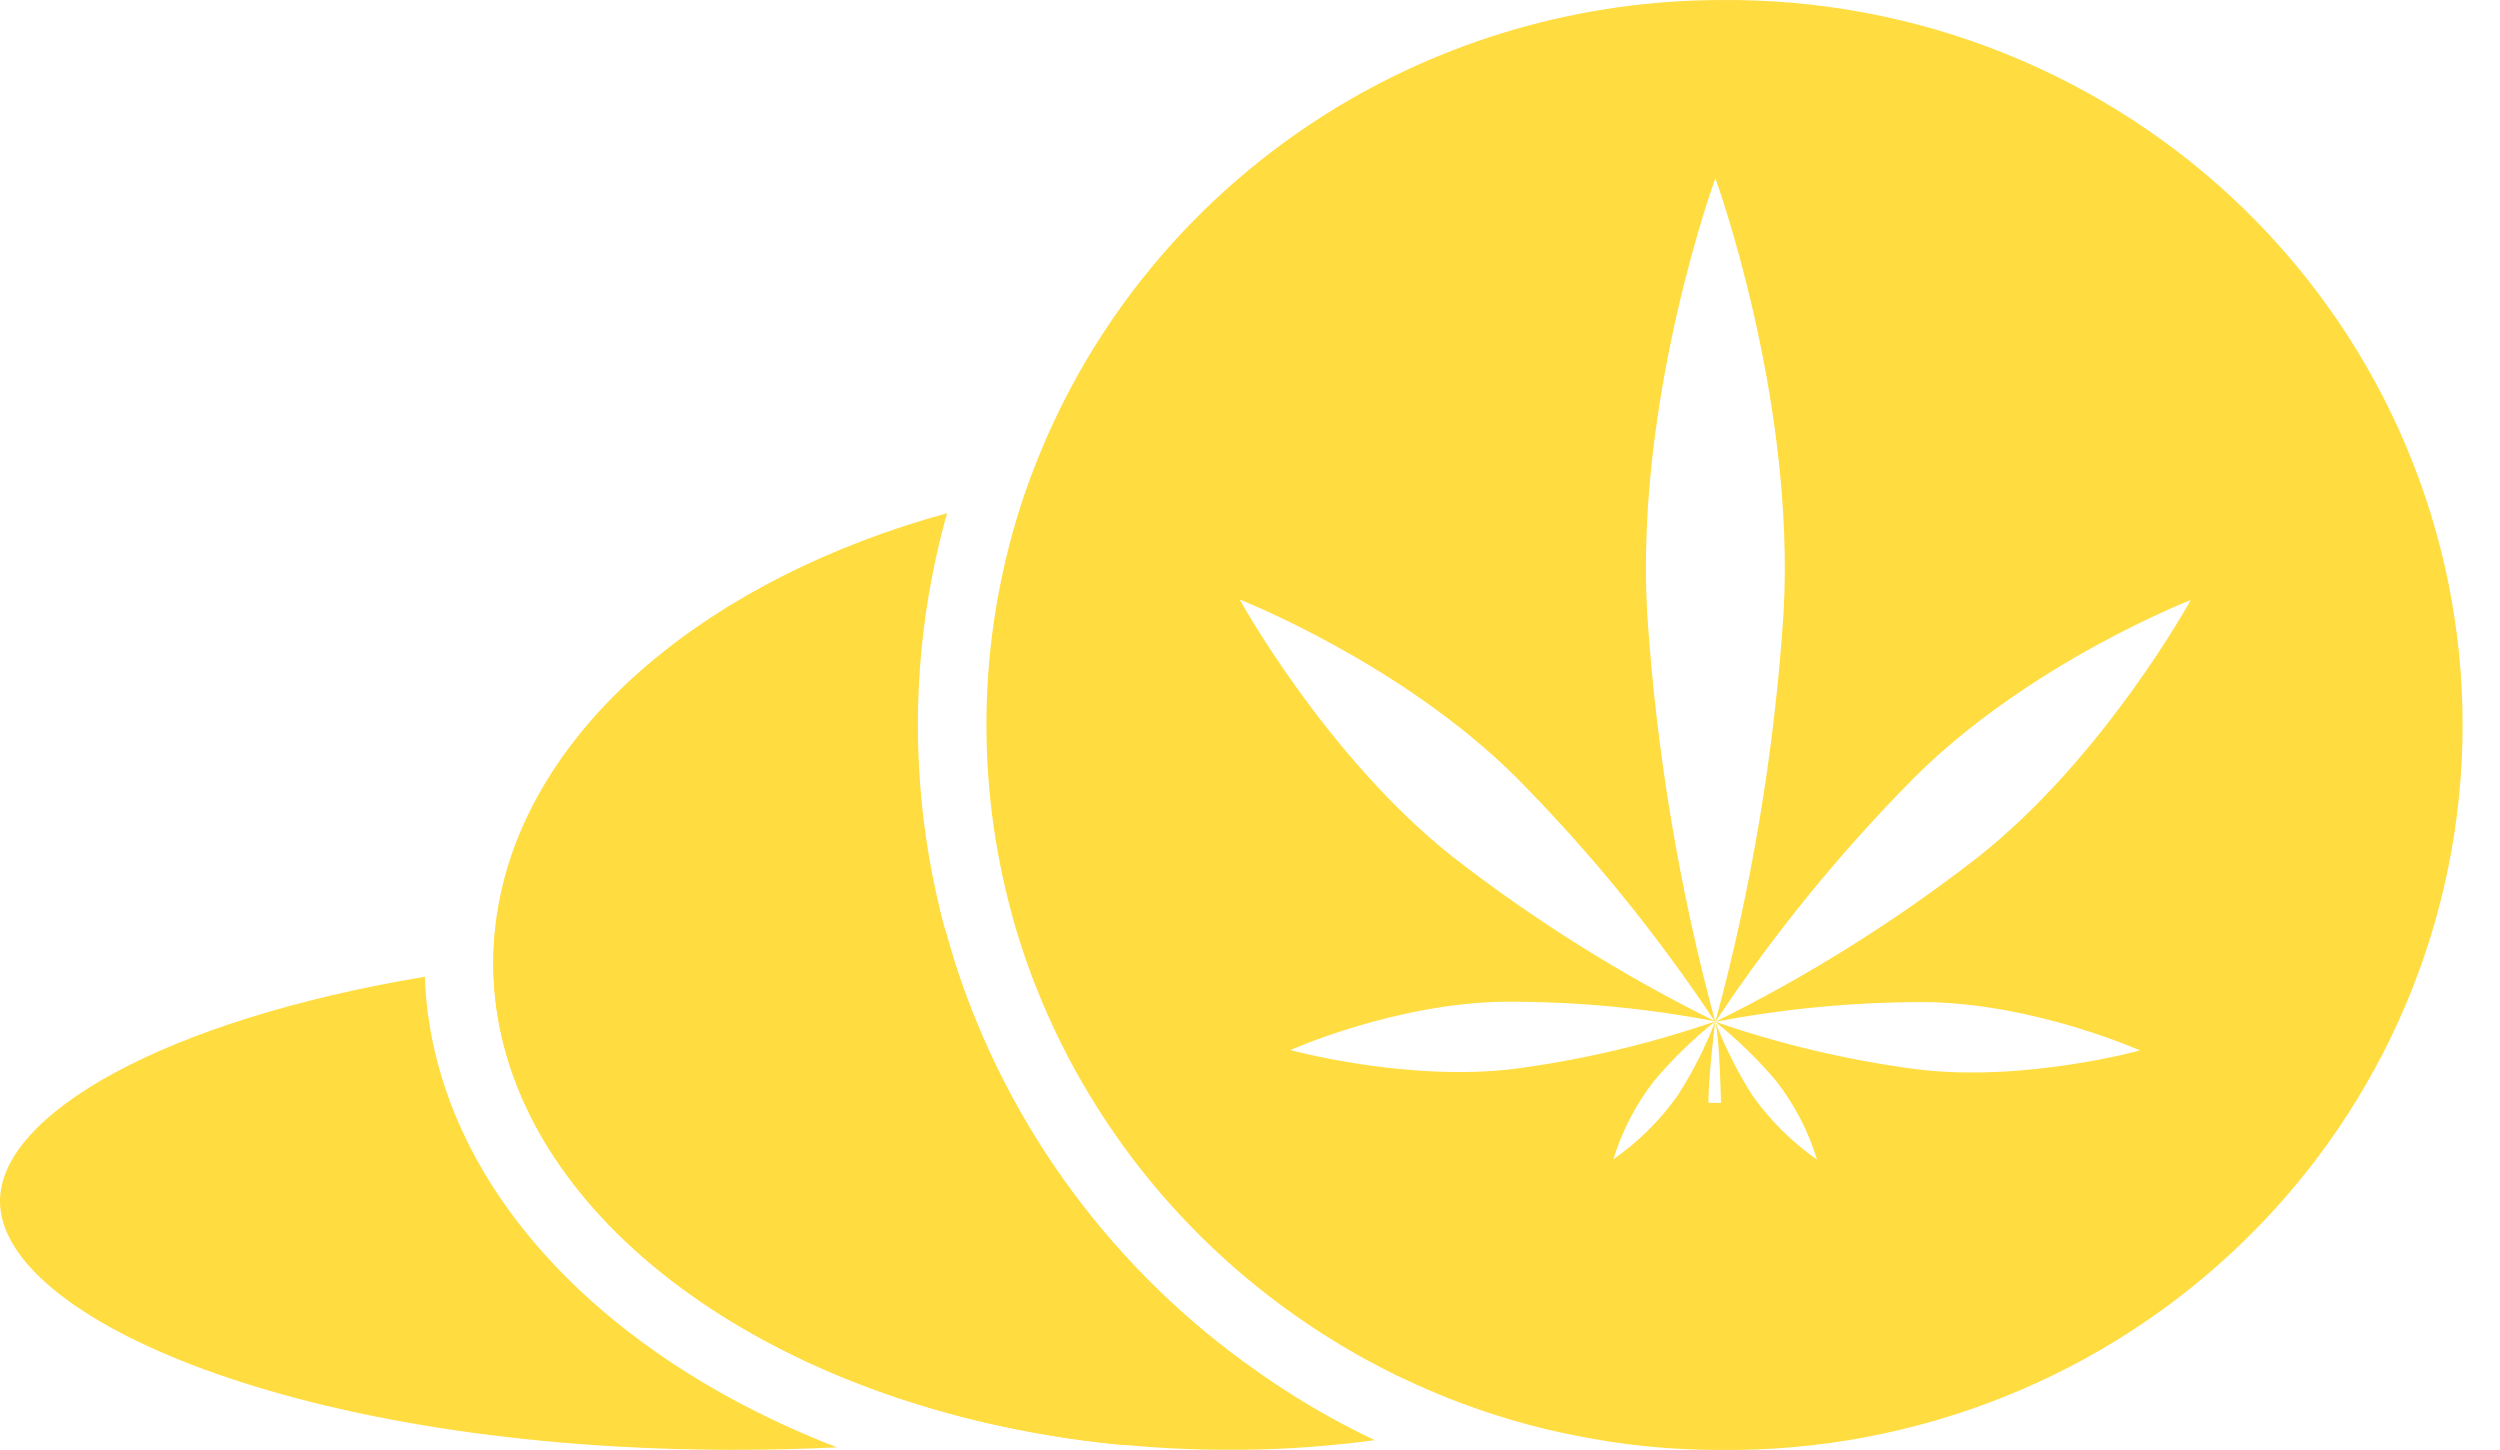
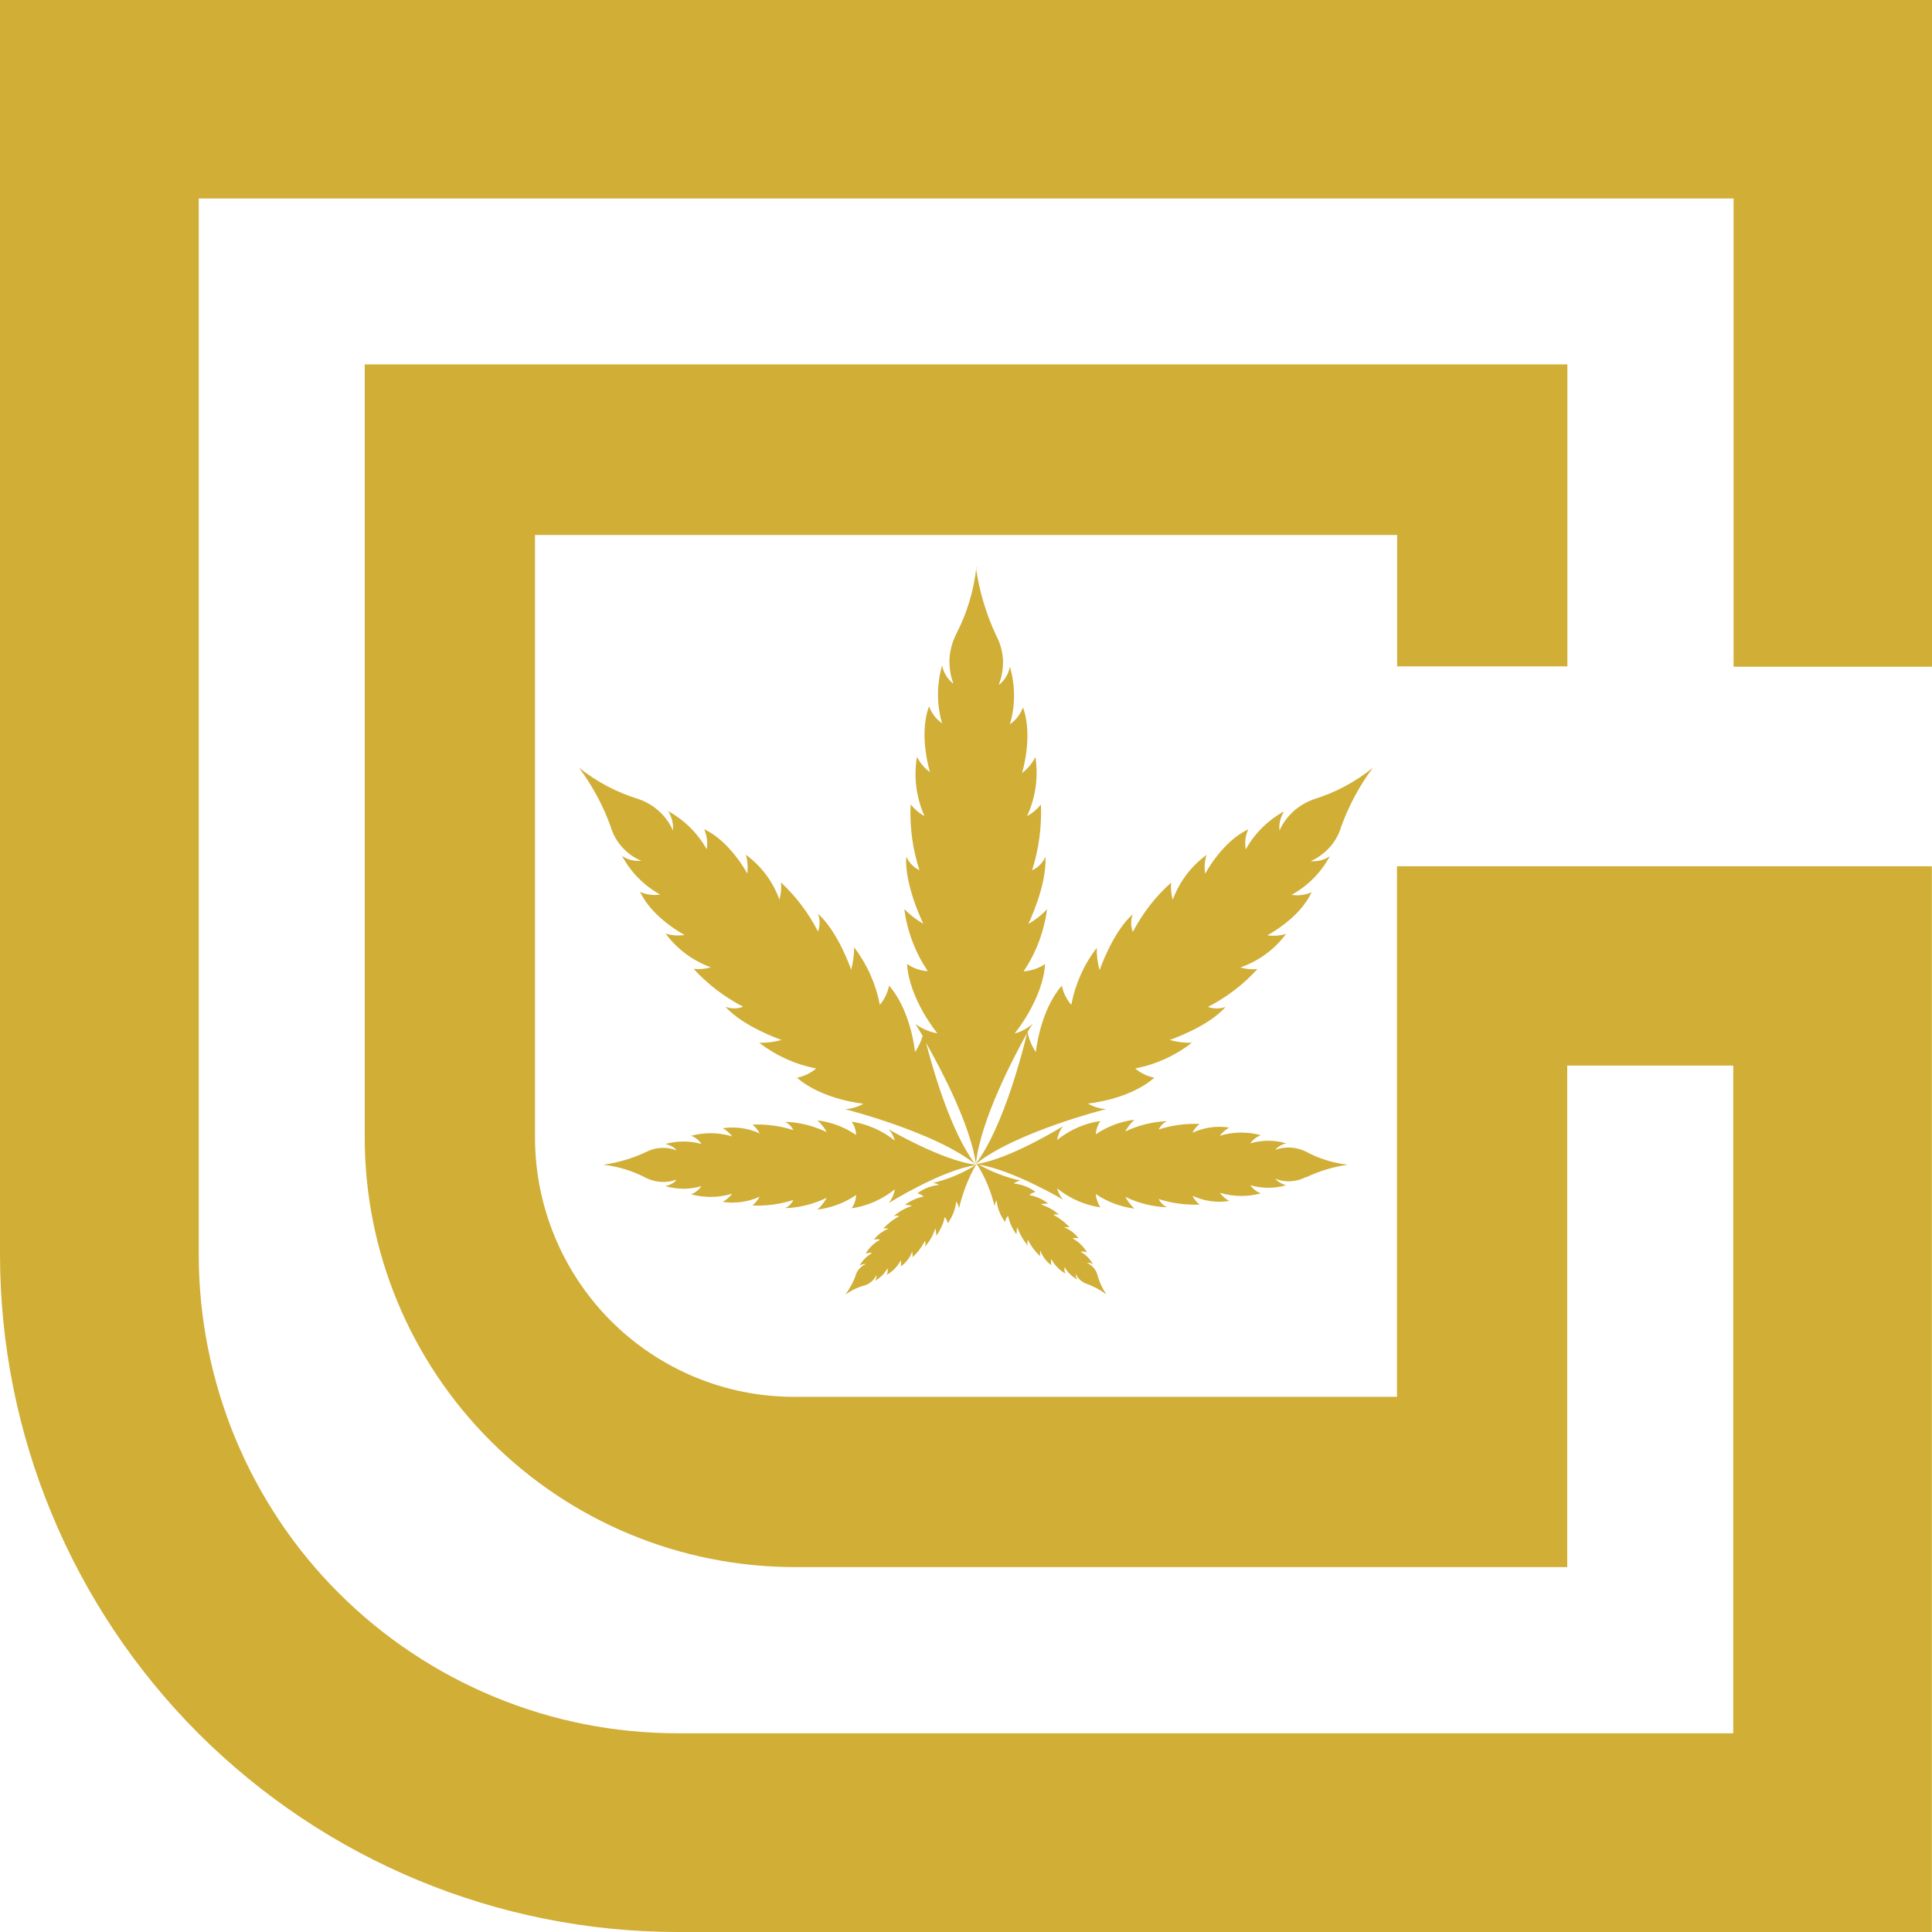
- <svg xmlns="http://www.w3.org/2000/svg" width="50" height="29" viewBox="0 0 50 29" fill="none">
-   <path d="M8.497 19.535C8.64 23.578 11.933 27.092 16.74 28.947C16.078 28.979 15.393 28.996 14.694 28.996C6.035 28.999 0 26.378 0 24.024C0 22.287 3.29 20.402 8.497 19.535Z" fill="#FFDC3F" />
-   <path d="M25.861 27.91C25.363 28.103 24.83 28.283 24.263 28.448C24.122 28.49 23.98 28.529 23.833 28.57C23.686 28.61 23.568 28.643 23.426 28.676L23.294 28.712C23.029 28.777 22.756 28.84 22.475 28.901C21.767 28.836 21.063 28.733 20.366 28.595C14.336 27.404 9.918 23.707 9.869 19.338C9.869 19.313 9.869 19.288 9.869 19.263C9.869 19.058 9.88 18.854 9.898 18.654C11.491 18.465 13.094 18.371 14.699 18.373C16.104 18.373 17.508 18.444 18.905 18.586C18.966 18.823 19.038 19.058 19.111 19.291C20.176 22.583 22.298 25.444 25.157 27.441C25.384 27.604 25.621 27.761 25.861 27.91Z" fill="#FFDC3F" />
-   <path d="M27.495 28.803C26.625 28.921 25.747 28.985 24.869 28.995C24.764 28.995 24.661 28.995 24.556 28.995C23.848 28.995 23.152 28.961 22.471 28.897C21.763 28.832 21.059 28.73 20.363 28.591C14.332 27.4 9.914 23.704 9.865 19.334C9.865 19.309 9.865 19.284 9.865 19.259C9.865 19.054 9.876 18.85 9.894 18.65C9.915 18.414 9.95 18.178 9.999 17.946C10.706 14.47 14.201 11.568 18.941 10.264C18.244 12.749 18.171 15.364 18.728 17.883C18.778 18.119 18.835 18.354 18.901 18.586C18.968 18.819 19.034 19.058 19.107 19.291C20.172 22.583 22.294 25.444 25.154 27.441C25.385 27.604 25.622 27.761 25.862 27.91C26.102 28.059 26.362 28.213 26.619 28.354C26.904 28.513 27.196 28.662 27.495 28.803Z" fill="#FFDC3F" />
-   <path d="M34.421 0.001C31.613 0.004 28.864 0.799 26.499 2.294C24.134 3.789 22.252 5.921 21.076 8.437C20.963 8.677 20.857 8.921 20.758 9.169C20.658 9.417 20.568 9.658 20.483 9.906C19.596 12.535 19.489 15.36 20.174 18.047C20.235 18.292 20.303 18.533 20.379 18.771C20.453 19.014 20.537 19.252 20.625 19.491C21.76 22.525 23.886 25.101 26.667 26.811C26.897 26.954 27.136 27.092 27.377 27.222C27.618 27.351 27.867 27.483 28.117 27.594C28.715 27.877 29.332 28.119 29.964 28.317C30.375 28.448 30.795 28.56 31.222 28.652C31.648 28.743 32.1 28.826 32.547 28.882C33.167 28.961 33.792 29 34.418 28.999C36.359 29.018 38.285 28.656 40.084 27.936C41.883 27.216 43.519 26.151 44.898 24.802C46.278 23.454 47.373 21.85 48.12 20.082C48.867 18.314 49.252 16.417 49.252 14.501C49.253 12.586 48.868 10.689 48.121 8.921C47.374 7.152 46.279 5.548 44.9 4.199C43.521 2.851 41.885 1.786 40.086 1.065C38.288 0.344 36.362 -0.017 34.421 0.001ZM38.512 20.042C40.695 20.068 42.8 21.009 42.8 21.009C42.8 21.009 40.475 21.652 38.327 21.385C36.958 21.204 35.611 20.887 34.307 20.436C34.752 20.792 35.161 21.19 35.528 21.625C35.893 22.095 36.168 22.626 36.341 23.193C35.842 22.844 35.407 22.413 35.055 21.919C34.755 21.451 34.505 20.954 34.307 20.436C34.4 20.838 34.419 22.057 34.419 22.057H34.17C34.16 21.596 34.303 20.431 34.303 20.43C34.105 20.948 33.854 21.444 33.553 21.911C33.203 22.406 32.768 22.837 32.268 23.185C32.441 22.618 32.717 22.087 33.082 21.617C33.449 21.182 33.858 20.784 34.303 20.428C32.998 20.879 31.651 21.197 30.282 21.378C28.133 21.639 25.808 21.001 25.808 21.001C25.808 21.001 27.913 20.06 30.096 20.034C31.508 20.029 32.917 20.161 34.303 20.426C32.448 19.509 30.692 18.409 29.061 17.142C26.522 15.135 24.794 11.99 24.794 11.99C24.794 11.99 28.024 13.255 30.333 15.556C31.815 17.054 33.146 18.69 34.307 20.443C33.583 17.77 33.126 15.033 32.944 12.272C32.697 7.964 34.307 3.565 34.307 3.565C34.307 3.565 35.915 7.964 35.671 12.265C35.489 15.027 35.032 17.763 34.307 20.436C35.468 18.686 36.799 17.052 38.281 15.556C40.585 13.255 43.815 12 43.815 12C43.815 12 42.093 15.145 39.547 17.153C37.917 18.419 36.162 19.52 34.307 20.436C35.692 20.171 37.101 20.038 38.512 20.042Z" fill="#FFDC3F" />
+ <svg xmlns="http://www.w3.org/2000/svg" xml:space="preserve" width="22.565mm" height="22.565mm" version="1.1" style="shape-rendering:geometricPrecision; text-rendering:geometricPrecision; image-rendering:optimizeQuality; fill-rule:evenodd; clip-rule:evenodd" viewBox="0 0 1644.28 1644.28">
+   <defs>
+     <style type="text/css">
+    
+     .fil1 {fill:#D1AE36}
+     .fil0 {fill:#D1AE36;fill-rule:nonzero}
+    
+   </style>
+   </defs>
+   <g id="Слой_x0020_1">
+     <g id="_1924560555376">
+       <path class="fil0" d="M-0 0l0 1067.88c0.13,152.81 60.93,299.31 168.87,407.39 108.21,108.07 254.58,168.87 407.52,169.01l1067.75 0 0 -907.05 -455.2 0 0 451.58 -513.32 0c-58.39,0 -114.37,-23.3 -155.75,-64.69 -41.24,-41.38 -64.42,-97.36 -64.55,-155.75l0 -513.05 733.75 0 0 111.82 144.9 0 0 -256.99 -1023.56 0 0 657.95c0,96.96 38.57,189.77 107.14,258.34 68.57,68.57 161.38,107.14 258.34,107.27l657.95 0 0 -426.8 141.29 0 0 568.23 -898.61 0c-53.43,0 -106.47,-10.45 -156.02,-31.07 -49.42,-20.49 -94.42,-50.49 -132.18,-88.25 -37.9,-37.77 -67.76,-82.76 -88.25,-132.18 -20.35,-49.42 -30.93,-102.45 -30.93,-155.88l0 -898.88 1306.26 0 0 398.55 168.87 0 0 -567.42 -1644.14 0 0 0 0 0 -0.14 -0.01z" />
+       <path class="fil1" d="M728.26 1085.56c-2.14,5.9 -5.22,11.38 -8.84,16.34 5.09,-3.75 10.71,-6.43 16.88,-8.04 2.01,-0.67 4.02,-1.87 5.76,-3.48 1.74,-1.47 3.08,-3.34 3.88,-5.49 0.13,1.87 -0.13,3.75 -1.34,5.22 4.55,-2.54 8.3,-6.16 10.71,-10.71 0.54,1.87 0.13,3.88 -0.67,5.63 5.22,-2.94 9.24,-7.23 12.05,-12.45 0.27,1.74 0.27,3.48 0,5.22 4.42,-3.08 7.77,-7.5 9.64,-12.59 0.27,1.61 0.54,3.21 0.27,4.82 4.42,-4.02 7.9,-8.71 10.58,-13.93 0.67,1.61 0.67,3.34 0,4.96 4.02,-4.55 7.1,-9.91 8.84,-15.67 0.54,2.01 0.8,4.15 0.8,6.3 3.48,-4.69 6.03,-10.18 7.23,-15.94 1.2,1.47 2.14,3.34 2.54,5.36 4.02,-5.49 6.57,-11.92 7.23,-18.62 1.2,1.74 2.01,3.75 2.41,5.76 3.08,-13.12 7.9,-25.72 14.6,-37.23l-0.4 0.27c-28.93,-3.61 -74.06,-30.13 -74.06,-30.13 2.54,2.81 4.28,6.03 5.22,9.64 -10.58,-8.57 -23.43,-14.19 -36.83,-16.21 2.41,3.34 3.75,7.37 3.88,11.38 -9.78,-6.7 -21.02,-10.98 -32.94,-12.45 3.21,2.94 5.9,6.3 7.9,10.04 -11.11,-5.36 -23.17,-8.44 -35.49,-8.84 2.94,1.47 5.49,3.88 7.1,7.1 -11.25,-3.61 -23.03,-5.22 -34.82,-4.69 2.54,2.01 4.55,4.55 6.16,7.5 -9.91,-4.55 -20.89,-6.03 -31.47,-4.42 3.21,1.74 5.9,4.02 8.04,6.97 -11.25,-3.48 -23.43,-3.61 -34.96,-0.54 3.75,1.34 6.7,3.75 8.84,6.97 -9.91,-2.81 -20.49,-2.81 -30.67,0 0,0 7.23,1.61 9.37,5.49 -4.15,-1.74 -8.71,-2.41 -13.12,-2.14 -4.55,0.27 -8.84,1.47 -12.99,3.61 -11.52,5.36 -23.57,8.97 -36.03,10.71 12.59,1.47 24.91,5.22 36.03,11.11 4.02,2.01 8.44,3.21 12.99,3.48 4.42,0.27 8.97,-0.4 13.12,-1.87 -2.14,3.88 -9.37,5.49 -9.37,5.49 10.04,2.94 20.76,2.94 30.67,0 -2.14,3.08 -5.22,5.63 -8.84,6.97 11.65,3.08 23.7,2.94 34.96,-0.54 -2.14,2.81 -4.82,5.22 -8.04,6.97 10.58,1.61 21.56,0.13 31.47,-4.42 -1.61,2.94 -3.75,5.36 -6.16,7.5 11.78,0.54 23.57,-1.07 34.82,-4.69 -1.47,3.08 -4.02,5.63 -7.1,6.97 12.32,-0.4 24.37,-3.48 35.49,-8.84 -2.01,3.75 -4.69,7.1 -7.9,10.04 11.92,-1.47 23.3,-5.76 32.94,-12.45 -0.13,4.02 -1.47,8.04 -3.88,11.38 13.52,-2.01 26.25,-7.64 36.83,-16.21 -0.67,4.28 -2.54,8.17 -5.09,11.65 0,0 44.87,-27.99 73.66,-32.14 -11.11,6.97 -23.43,12.05 -36.16,15.13 1.87,0.13 3.61,0.67 5.22,1.61 -6.7,0.67 -13.12,3.21 -18.48,7.23 2.01,0.4 3.88,1.34 5.36,2.68 -5.9,1.2 -11.25,3.61 -15.94,7.1 2.01,0 4.15,0.27 6.16,0.8 -5.76,1.87 -11.11,4.82 -15.67,8.84 1.47,-0.54 3.34,-0.54 4.82,0 -5.22,2.68 -9.91,6.3 -13.79,10.58 1.47,-0.27 3.21,-0.27 4.69,0 -4.96,1.87 -9.37,5.09 -12.59,9.37 1.87,-0.4 3.48,-0.4 5.36,0 -5.22,2.81 -9.64,6.97 -12.45,12.05 1.74,-0.8 3.75,-1.07 5.63,-0.67 -4.55,2.54 -8.3,6.3 -10.71,10.71 1.61,-0.94 3.48,-1.47 5.36,-1.34 -2.14,0.94 -4.02,2.27 -5.49,3.88 -1.47,1.61 -2.68,3.75 -3.34,5.9l0.14 -0.01zm383.28 -83.57c11.25,-5.36 23.3,-8.97 35.49,-10.71 -12.45,-1.47 -24.64,-5.22 -35.49,-11.11 -4.02,-2.01 -8.44,-3.21 -12.99,-3.48 -4.55,-0.27 -9.11,0.4 -13.25,1.87 2.54,-2.81 5.9,-4.69 9.37,-5.49 -9.91,-2.94 -20.49,-2.94 -30.67,0 2.41,-3.21 5.36,-5.49 8.97,-6.97 -11.52,-3.08 -23.43,-2.94 -34.82,0.54 2.14,-2.81 4.82,-5.22 8.04,-6.97 -10.71,-1.74 -21.56,-0.13 -31.34,4.42 1.47,-2.94 3.48,-5.49 6.16,-7.5 -11.92,-0.54 -23.7,1.07 -34.96,4.69 1.61,-3.08 4.02,-5.63 7.1,-7.1 -12.32,0.54 -24.37,3.48 -35.49,8.84 2.01,-3.75 4.69,-7.1 7.77,-10.04 -11.78,1.47 -23.03,5.76 -32.94,12.45 0.4,-4.15 1.74,-8.04 4.02,-11.38 -13.66,2.01 -26.25,7.64 -36.83,16.21 0.67,-4.28 2.41,-8.17 4.82,-11.65 0,0 -43.93,27.32 -72.72,32l-0.8 -0.54 0.27 0.54 -0.8 0.13 1.07 0.13c6.97,11.11 11.92,23.17 15,35.76 0.13,-1.87 0.67,-3.61 1.61,-5.22 0.67,6.7 3.21,13.12 7.23,18.62 0.27,-2.01 1.34,-3.75 2.54,-5.36 1.2,5.76 3.75,11.25 7.23,15.94 0,-2.14 0.13,-4.15 0.67,-6.16 2.01,5.76 5.09,11.11 8.97,15.67 -0.54,-1.61 -0.54,-3.34 0,-4.96 2.68,5.22 6.16,10.04 10.58,13.93 -0.27,-1.61 -0.27,-3.21 0,-4.82 1.87,5.09 5.09,9.37 9.37,12.45 -0.27,-1.74 -0.27,-3.48 0,-5.22 2.81,5.22 6.97,9.51 12.05,12.45 -0.8,-1.74 -1.07,-3.75 -0.8,-5.63 2.54,4.55 6.43,8.17 10.98,10.71 -1.07,-1.47 -1.47,-3.34 -1.47,-5.22 0.8,2.14 2.14,4.02 3.88,5.63 1.74,1.47 3.75,2.68 5.9,3.34 5.9,2.14 11.25,5.09 16.34,8.84 -3.48,-5.22 -6.3,-11.11 -7.77,-17.28 -0.8,-2.14 -1.87,-4.15 -3.48,-5.76 -1.47,-1.61 -3.34,-2.94 -5.36,-3.88 1.87,-0.13 3.75,0.27 5.22,1.34 -2.41,-4.55 -6.16,-8.3 -10.58,-10.71 1.87,-0.4 3.88,-0.13 5.63,0.67 -3.08,-5.09 -7.23,-9.24 -12.45,-12.05 1.61,-0.4 3.48,-0.4 5.22,0 -3.21,-4.28 -7.5,-7.64 -12.45,-9.37 1.47,-0.27 3.21,-0.27 4.69,0 -3.88,-4.42 -8.57,-7.9 -13.79,-10.71 1.61,-0.54 3.34,-0.54 4.96,0 -4.55,-4.02 -9.91,-6.97 -15.67,-8.84 2.01,-0.54 4.02,-0.8 6.3,-0.8 -4.69,-3.61 -10.18,-6.03 -16.07,-7.1 1.47,-1.34 3.34,-2.27 5.36,-2.68 -5.36,-4.02 -11.92,-6.57 -18.75,-7.23 1.87,-1.2 3.75,-2.01 5.9,-2.41 -12.45,-2.81 -24.37,-7.37 -35.49,-13.66 28.93,4.55 71.78,29.86 71.78,29.86 -2.41,-2.68 -4.15,-6.03 -5.09,-9.64 10.58,8.57 23.17,14.19 36.83,16.21 -2.27,-3.34 -3.61,-7.37 -4.02,-11.38 9.91,6.7 21.16,10.85 32.94,12.45 -2.94,-2.94 -5.76,-6.3 -7.77,-10.04 11.11,5.36 23.17,8.44 35.49,8.84 -3.08,-1.47 -5.49,-3.88 -7.1,-6.97 11.25,3.61 23.03,5.22 34.96,4.69 -2.68,-2.01 -4.69,-4.55 -6.16,-7.5 9.78,4.55 20.49,6.16 31.34,4.42 -3.21,-1.61 -5.9,-4.02 -8.04,-6.97 11.52,3.48 23.43,3.61 34.82,0.54 -3.48,-1.34 -6.57,-3.75 -8.97,-6.97 10.18,2.94 20.76,2.94 30.67,0 -3.48,-0.8 -6.83,-2.68 -9.37,-5.49 4.15,1.61 8.71,2.41 13.25,2.14 4.55,-0.27 8.84,-1.47 12.99,-3.61l-0.02 0.29zm-237.44 -122.68c-11.25,20.09 -39.64,74.06 -43.52,111.02 24.11,-32 40.84,-99.63 43.52,-111.02zm-85.98 8.04c5.63,21.96 21.02,76.07 41.91,103.52l0.54 -0.4c-4.69,-32.81 -28.93,-79.15 -42.45,-102.99l0 -0.13zm42.45 -404.44c2.81,19.95 8.57,39.37 17.14,57.72 3.48,6.43 5.36,13.39 5.9,20.62 0.27,7.23 -0.8,14.46 -3.48,21.16l0.67 0c4.55,-3.88 7.5,-9.11 8.71,-15 4.69,16.07 4.69,33.08 0,49.01 5.22,-3.61 9.11,-8.71 11.11,-14.46 8.97,24.51 -0.8,55.98 -0.8,55.98 4.82,-3.61 8.71,-8.3 11.38,-13.66 2.68,17.14 0.13,34.69 -7.1,50.35 4.55,-2.54 8.57,-5.9 11.78,-9.91 0.8,18.88 -1.74,37.9 -7.5,55.98 5.09,-2.27 9.11,-6.43 11.38,-11.52 1.34,24.64 -14.6,57.18 -14.6,57.18 5.9,-3.34 11.25,-7.5 15.94,-12.45 -2.54,18.88 -9.24,36.96 -19.95,52.76 6.57,-0.4 12.72,-2.54 18.35,-6.16 -2.14,30.4 -25.98,59.06 -25.98,59.06 5.76,-1.47 10.98,-4.28 15.27,-8.3 0,0 -1.61,2.54 -4.28,7.1 1.2,6.16 3.61,11.92 7.1,17.01 0,0 3.21,-34.82 22.09,-56.52 1.2,6.03 4.02,11.65 8.04,16.34 3.34,-17.55 10.71,-34.28 21.69,-48.48 -0.13,6.43 0.67,12.85 2.41,19.02 0,0 10.98,-32.41 28.26,-47.68 -1.87,4.82 -1.87,10.18 0,15.13 8.3,-15.94 19.28,-30.13 32.67,-42.05 -0.54,4.96 0,9.91 1.34,14.6 5.63,-15.27 15.67,-28.66 28.79,-38.17 -1.74,5.22 -2.01,10.58 -1.2,16.07 0,0 14.46,-27.59 36.7,-37.77 -2.54,5.36 -3.21,11.25 -2.14,17.01 7.5,-13.66 19.02,-24.91 32.67,-32.41 -3.08,4.69 -4.55,10.31 -4.02,15.94l0 0.54c2.81,-6.3 6.83,-11.78 11.92,-16.48 5.09,-4.55 11.11,-8.04 17.55,-10.31 18.21,-5.63 35.22,-14.73 49.95,-26.65 -11.25,15.13 -20.35,32 -26.79,49.82 -1.87,6.57 -5.22,12.59 -9.78,17.68 -4.55,5.09 -10.04,9.11 -16.34,11.92l0.54 0c5.49,0.4 11.11,-1.07 15.81,-4.15 -7.5,13.79 -18.62,25.18 -32.54,32.81 5.76,0.94 11.78,0.13 17.01,-2.27 -10.04,22.36 -37.63,36.7 -37.63,36.7 5.22,0.8 10.71,0.4 15.94,-1.2 -9.78,13.25 -23.43,23.17 -38.84,28.53 4.69,1.47 9.64,1.87 14.46,1.34 -11.92,13.25 -26.25,24.11 -42.18,32.27 4.82,1.74 10.31,1.74 15.13,0 -15.27,17.28 -47.68,28.12 -47.68,28.12 6.03,1.74 12.45,2.54 18.88,2.41 -14.06,10.98 -30.67,18.48 -48.21,21.83 4.69,4.02 10.31,6.7 16.34,7.9 -21.69,18.88 -56.52,21.96 -56.52,21.96 4.69,2.81 10.04,4.55 15.67,4.69 0,0 -77.27,19.42 -111.42,47.01 0.13,0 0.13,0 0.13,0.13 -34.15,-27.59 -111.15,-47.01 -111.15,-47.01 5.49,-0.27 10.98,-1.87 15.67,-4.69 0,0 -34.82,-3.21 -56.52,-22.09 6.03,-1.2 11.65,-3.88 16.34,-7.9 -17.68,-3.34 -34.15,-10.85 -48.48,-21.83 6.43,0.13 12.72,-0.67 19.02,-2.41 0,0 -32.27,-10.98 -47.81,-28.26 4.82,1.87 10.31,1.87 15.13,0 -15.81,-8.17 -30.26,-19.15 -42.18,-32.27 4.82,0.54 9.91,0.13 14.6,-1.34 -15.27,-5.49 -28.79,-15.54 -38.44,-28.66 5.22,1.61 10.71,2.01 16.21,1.2 0,0 -27.59,-14.33 -37.9,-36.7 5.36,2.41 11.25,3.21 17.01,2.27 -13.79,-7.64 -24.91,-19.02 -32.41,-32.81 4.69,3.08 10.31,4.55 15.94,4.15l0.54 0c-6.43,-2.68 -11.92,-6.7 -16.48,-11.78 -4.55,-5.09 -7.9,-11.11 -9.78,-17.68 -6.43,-17.81 -15.54,-34.55 -26.79,-49.82 15,12.05 32.14,21.02 50.49,26.65 6.43,2.14 12.45,5.76 17.55,10.31 4.96,4.55 9.11,10.18 11.92,16.48l0 -0.54c0.4,-5.63 -1.2,-11.25 -4.15,-15.94 13.79,7.5 25.05,18.75 32.81,32.41 1.07,-5.76 0.13,-11.65 -2.14,-17.01 22.23,10.31 36.7,37.77 36.7,37.77 0.67,-5.36 0.27,-10.85 -1.2,-16.07 13.12,9.64 23.03,22.9 28.53,38.17 1.34,-4.69 1.87,-9.64 1.34,-14.6 12.72,11.92 23.57,26.12 31.47,41.78 1.87,-4.82 1.87,-10.31 0,-15.13 17.28,15.4 28.26,47.68 28.26,47.68 1.61,-6.16 2.54,-12.59 2.54,-19.02 10.98,14.33 18.48,31.07 21.83,48.88 4.02,-4.69 6.7,-10.31 7.9,-16.34 18.88,21.69 22.09,56.52 22.09,56.52 2.81,-4.15 5.09,-8.84 6.43,-13.79 -3.75,-6.3 -6.03,-10.04 -6.03,-10.04 5.49,4.02 11.92,6.7 18.62,7.9 0,0 -23.84,-28.66 -25.85,-59.06 5.22,3.61 11.38,5.76 17.68,6.16 -10.58,-15.81 -17.55,-33.88 -19.95,-52.76 4.82,4.82 10.31,9.11 16.21,12.45 0,0 -16.21,-32.54 -14.6,-57.18 2.41,5.09 6.16,9.11 11.25,11.52 -5.9,-18.08 -8.44,-37.1 -7.5,-55.98 3.21,4.02 7.23,7.5 11.78,9.91 -7.1,-15.81 -9.24,-33.21 -6.43,-50.35 2.68,5.09 6.43,9.64 11.11,12.99 0,0 -9.91,-31.6 -0.8,-55.98 2.14,5.9 6.03,10.85 11.11,14.46 -4.69,-16.07 -4.69,-33.08 0,-49.15 1.2,5.9 4.42,11.11 8.97,15l0.54 0c-2.54,-6.7 -3.48,-13.93 -3.21,-21.16 0.54,-7.23 2.41,-14.19 5.76,-20.76 9.11,-17.68 15,-37.1 17.14,-57.05l0 0 -0.42 0.41z" />
+     </g>
+   </g>
</svg>
